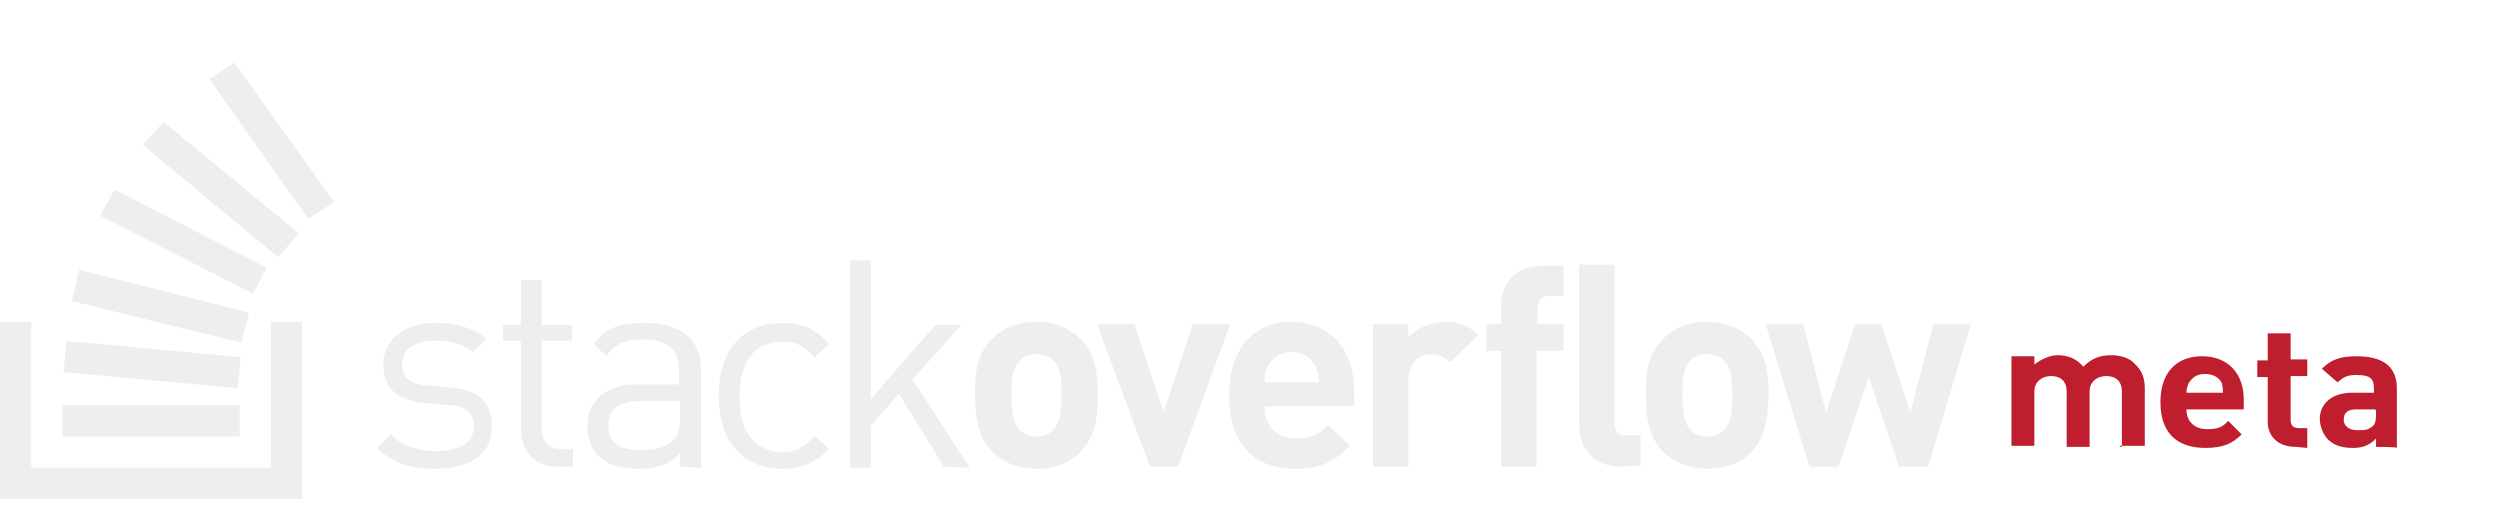
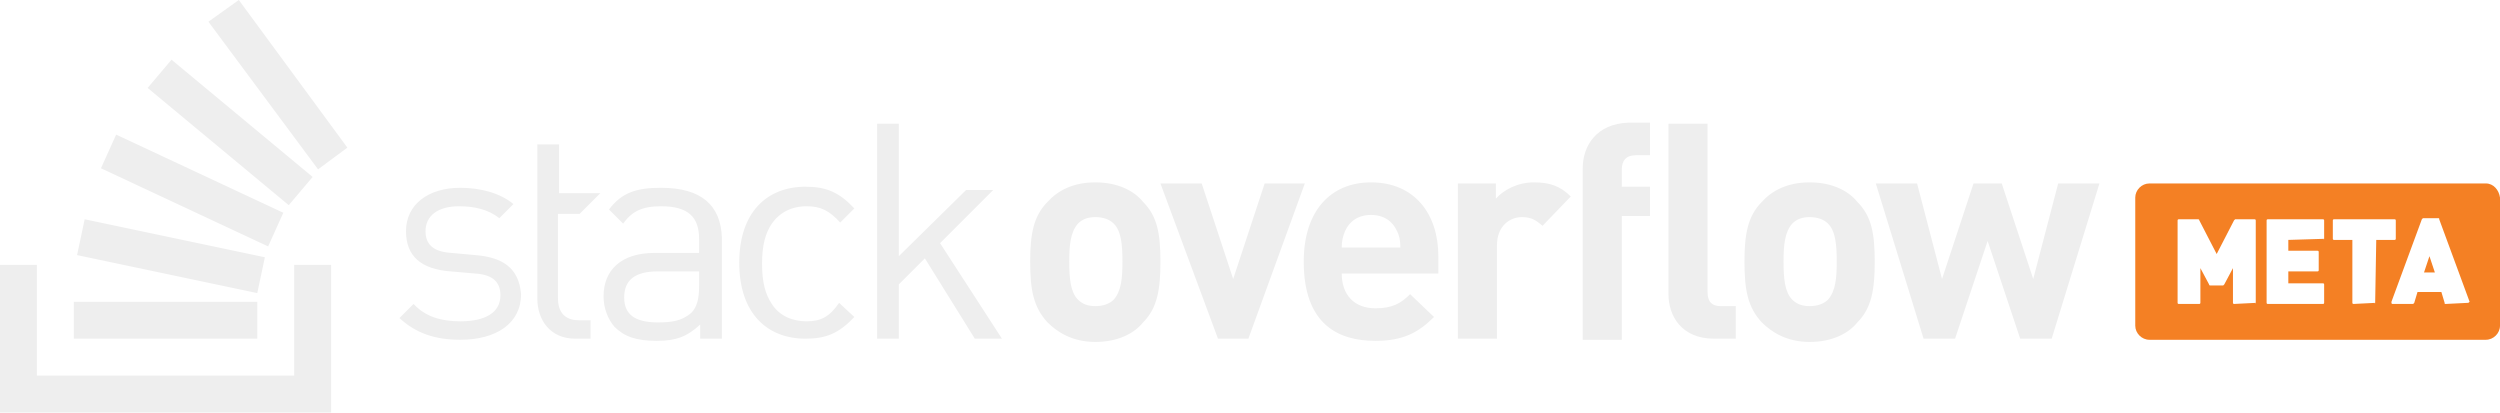
- <svg xmlns="http://www.w3.org/2000/svg" width="240px" height="50px">
-   <g>
-     <path fill="#eee" d="M41.8 45c-2.3 0-4.1-0.5-5.6-2l1.3-1.3c1.1 1.1 2.6 1.6 4.3 1.6c2.3 0 3.7-0.8 3.7-2.4c0-1.2-0.7-1.9-2.3-2 l-2.3-0.2c-2.7-0.2-4.1-1.4-4.1-3.7c0-2.5 2.1-4 5-4c2 0 3.7 0.5 4.9 1.5l-1.3 1.3c-1-0.8-2.2-1.1-3.7-1.1c-2 0-3.1 0.9-3.1 2.3 c0 1.2 0.7 1.9 2.4 2l2.2 0.2c2.4 0.2 4 1.1 4 3.7C47.4 43.5 45.1 45 41.8 45z" />
-     <path fill="#eee" d="M53.5 44.8c-2.3 0-3.5-1.6-3.5-3.7v-8.4h-1.7v-1.5H50v-4.3h2v4.3h2.9v1.5H52v8.4c0 1.3 0.6 2 1.9 2H55v1.7 H53.5z" />
-     <path fill="#eee" d="M65.3 44.8v-1.3c-1.1 1.1-2.1 1.5-4 1.5s-3-0.4-3.9-1.3c-0.7-0.7-1-1.7-1-2.8c0-2.4 1.7-4 4.7-4h4.1v-1.3 c0-2-1-3-3.5-3c-1.8 0-2.6 0.4-3.5 1.6L57 33c1.2-1.6 2.6-2 4.8-2c3.7 0 5.5 1.6 5.5 4.6v9.3L65.3 44.8L65.3 44.8z M65.3 38.5h-3.8 c-2.1 0-3.1 0.8-3.1 2.4c0 1.6 1 2.3 3.1 2.3c1.2 0 2.2-0.1 3.1-0.9c0.5-0.4 0.7-1.2 0.7-2.4V38.5z" />
-     <path fill="#eee" d="M75.1 45c-3.5 0-6.1-2.3-6.1-7s2.6-7 6.1-7c1.9 0 3.1 0.5 4.5 2l-1.4 1.3c-1-1.1-1.8-1.5-3.1-1.5 c-1.3 0-2.5 0.5-3.2 1.6c-0.6 0.9-0.9 2-0.9 3.7s0.3 2.8 0.9 3.7c0.7 1 1.8 1.6 3.2 1.6c1.3 0 2.1-0.4 3.1-1.6l1.4 1.3 C78.2 44.5 77 45 75.1 45z" />
-     <path fill="#eee" d="M90.6 44.8l-4.3-7l-2.7 3.1v4h-2V25h2v13.3l6.2-7.1h2.5l-4.7 5.2l5.5 8.5L90.6 44.8L90.6 44.8z" />
-     <path fill="#eee" d="M103.8 43.3c-0.8 0.9-2.2 1.7-4.3 1.7c-2 0-3.4-0.8-4.3-1.7c-1.2-1.3-1.6-2.9-1.6-5.4s0.3-4 1.6-5.3 c0.8-0.9 2.2-1.7 4.3-1.7c2 0 3.4 0.8 4.3 1.7c1.2 1.3 1.6 2.9 1.6 5.3C105.4 40.5 105 42 103.8 43.3z M101.1 34.6 c-0.4-0.4-0.9-0.6-1.6-0.6s-1.2 0.2-1.6 0.6c-0.7 0.7-0.8 1.9-0.8 3.3c0 1.4 0.1 2.6 0.8 3.4c0.4 0.4 0.9 0.6 1.6 0.6 s1.2-0.2 1.6-0.6c0.7-0.7 0.8-1.9 0.8-3.4C101.9 36.5 101.9 35.3 101.1 34.6z" />
-     <path fill="#eee" d="M113.1 44.8h-2.7l-5.1-13.7h3.6l2.8 8.5l2.8-8.5h3.6L113.1 44.8z" />
-     <path fill="#eee" d="M121.4 39c0 1.8 1.1 3.1 3 3.1c1.5 0 2.2-0.4 3.1-1.3l2.1 2c-1.4 1.4-2.7 2.2-5.2 2.2 c-3.2 0-6.4-1.5-6.4-7.1c0-4.5 2.4-7 6-7c3.8 0 6 2.8 6 6.6V39H121.4z M126.3 35.2c-0.4-0.8-1.1-1.4-2.3-1.4 c-1.2 0-1.9 0.6-2.3 1.4c-0.2 0.5-0.3 0.9-0.3 1.5h5.2C126.6 36.1 126.5 35.7 126.3 35.2z" />
-     <path fill="#eee" d="M139.2 34.8c-0.5-0.5-1-0.8-1.8-0.8c-1.1 0-2.2 0.8-2.2 2.5v8.3h-3.4V31.1h3.4v1.3c0.7-0.8 2-1.5 3.5-1.5 c1.3 0 2.3 0.3 3.2 1.3L139.2 34.8z" />
-     <path fill="#eee" d="M147.5 33.7v11.1h-3.4V33.7h-1.4v-2.6h1.4v-1.7c0-2 1.2-3.9 4-3.9h2v2.9h-1.3c-0.8 0-1.2 0.4-1.2 1.2v1.5 h2.5v2.6H147.5z M155.6 44.8c-2.8 0-4-2-4-3.9V25.4h3.4v15.2c0 0.8 0.3 1.2 1.2 1.2h1.3v2.9L155.6 44.8z" />
-     <path fill="#eee" d="M168.2 43.3c-0.8 0.9-2.2 1.7-4.3 1.7c-2 0-3.4-0.8-4.3-1.7c-1.2-1.3-1.6-2.9-1.6-5.4s0.3-4 1.6-5.3 c0.8-0.9 2.2-1.7 4.3-1.7c2 0 3.4 0.8 4.3 1.7c1.2 1.3 1.6 2.9 1.6 5.3C169.7 40.5 169.4 42 168.2 43.3z M165.5 34.6 c-0.4-0.4-0.9-0.6-1.6-0.6s-1.2 0.2-1.6 0.6c-0.7 0.7-0.8 1.9-0.8 3.3c0 1.4 0.1 2.6 0.8 3.4c0.4 0.4 0.9 0.6 1.6 0.6 s1.2-0.2 1.6-0.6c0.7-0.7 0.8-1.9 0.8-3.4C166.3 36.5 166.2 35.3 165.5 34.6z" />
-     <path fill="#eee" d="M185.1 44.8h-2.8l-2.9-8.6l-2.9 8.6h-2.8l-4.2-13.7h3.6l2.2 8.5l2.8-8.5h2.5l2.8 8.5l2.2-8.5h3.6 L185.1 44.8z" />
-   </g>
-   <rect x="6" y="38.9" fill="#eee" width="17" height="3" />
-   <polygon fill="#eee" points="26,30.9 26,44.9 3,44.9 3,30.9 0,30.9 0,47.9 0,47.9 29,47.9 29,30.9" />
-   <rect x="6.2" y="33.5" transform="matrix(-0.9958 -9.191602e-02 9.191602e-02 -0.9958 25.9227 71.1961)" fill="#eee" width="16.8" height="3" />
-   <polygon fill="#eee" points="23.2,32.9 6.9,28.9 7.6,25.9 23.9,30" />
-   <polygon fill="#eee" points="24.3,28.2 9.6,20.7 11,18.2 25.6,25.7" />
-   <polygon fill="#eee" points="26.7,24.7 13.7,13.9 15.7,11.7 28.7,22.4" />
-   <polygon fill="#eee" points="29.6,21 20.1,7.6 22.5,6 32.1,19.4" />
-   <g>
-     <path fill="#BE1E2D" d="M203.7 42.9v-5.3c0-1.2-0.8-1.5-1.5-1.5s-1.6 0.4-1.6 1.5v5.3h-2.2v-5.3c0-1.2-0.8-1.5-1.5-1.5 s-1.6 0.4-1.6 1.5v5.2h-2.2v-8.6h2.2V35c0.6-0.5 1.5-0.9 2.2-0.9c1 0 1.8 0.3 2.5 1.1c0.8-0.8 1.6-1.1 2.7-1.1 c0.9 0 1.8 0.3 2.2 0.8c0.8 0.7 1 1.5 1 2.4v5.5h-2.4v0.1C203.5 42.9 203.7 42.9 203.7 42.9z" />
-     <path fill="#BE1E2D" d="M209.9 39.3c0 1.1 0.7 1.9 2 1.9c1 0 1.5-0.2 2-0.8l1.3 1.3c-0.9 0.9-1.8 1.3-3.5 1.3 c-2.1 0-4.3-0.9-4.3-4.4c0-2.9 1.6-4.4 4-4.4c2.6 0 4 1.8 4 4.1v1C215.7 39.3 209.9 39.3 209.9 39.3z M213.3 36.8 c-0.2-0.5-0.8-0.9-1.6-0.9s-1.2 0.3-1.6 0.9c-0.1 0.3-0.2 0.5-0.2 0.9h3.5C213.4 37.4 213.4 37.2 213.3 36.8z" />
-     <path fill="#BE1E2D" d="M220.4 42.9c-1.9 0-2.7-1.2-2.7-2.4v-4.3h-1v-1.6h1V32h2.2v2.5h1.6v1.6h-1.6v4.2c0 0.5 0.2 0.8 0.8 0.8h0.8 V43L220.4 42.9L220.4 42.9z" />
-     <path fill="#BE1E2D" d="M228.1 42.9v-0.8c-0.6 0.6-1.2 0.9-2.2 0.9s-1.8-0.2-2.4-0.8c-0.4-0.4-0.8-1.2-0.8-2c0-1.3 1-2.5 3.1-2.5 h2.1v-0.4c0-1-0.4-1.3-1.7-1.3c-0.9 0-1.2 0.2-1.8 0.7l-1.5-1.3c0.9-0.9 1.8-1.2 3.3-1.2c2.6 0 3.9 1 3.9 3.1V43 C230.2 42.9 228.1 42.9 228.1 42.9z M228 39.3h-1.8c-0.8 0-1.2 0.3-1.2 1c0 0.5 0.4 1 1.3 1c0.7 0 1 0 1.5-0.4 c0.2-0.2 0.3-0.5 0.3-1.1v-0.4L228 39.3L228 39.3z" />
-   </g>
+ <svg xmlns="http://www.w3.org/2000/svg" version="1.1" x="0" y="0" width="230.3" height="38" viewBox="-135 14 230.3 38" enable-background="new -135 14 240 500" xml:space="preserve">
+   <g transform="translate(0,-7.9)" />
+   <path d="m88.3 39.1 1 0-0.5-1.5-0.5 1.5zm5.7-8.2-31 0c-0.7 0-1.3 0.6-1.3 1.3l0 11.8c0 0.7 0.6 1.3 1.3 1.3l31 0c0.7 0 1.3-0.6 1.3-1.3l0-11.8C95.2 31.5 94.7 30.9 94 30.9Zm-21.2 11c0 0.1-0.1 0.1 0 0l-2 0.1c-0.1 0-0.1-0.1-0.1-0.1l0-3.2-0.8 1.5-0.1 0.1-1.2 0c0 0-0.1 0-0.1-0.1l-0.8-1.5 0 3.2c0 0.1-0.1 0.1-0.1 0.1l-1.9 0c-0.1 0-0.1-0.1-0.1-0.1l0-7.6c0-0.1 0.1-0.1 0.1-0.1l1.8 0c0 0 0.1 0 0.1 0.1l1.6 3.1 1.6-3.1 0.1-0.1 1.8 0c0.1 0 0.1 0.1 0.1 0.1l0 7.6zM79.1 36c0 0.1-0.1 0.1 0 0l-3.3 0.1 0 1 2.7 0c0.1 0 0.1 0.1 0.1 0.1l0 1.7c0 0.1-0.1 0.1-0.1 0.1l-2.7 0 0 1.1 3.2 0c0.1 0 0.1 0.1 0.1 0.1l0 1.7C79.1 42 79 42 79 42l-5.1 0c-0.1 0-0.1-0.1-0.1-0.1l0-7.6c0-0.1 0.1-0.1 0.1-0.1l5.1 0c0.1 0 0.1 0.1 0.1 0.1l0 1.7zm4.7 5.9c0 0.1-0.1 0.1 0 0l-2 0.1c-0.1 0-0.1-0.1-0.1-0.1l0-5.8-1.7 0C79.9 36.1 79.9 36 79.9 36l0-1.7c0-0.1 0.1-0.1 0.1-0.1l5.6 0c0.1 0 0.1 0.1 0.1 0.1l0 1.7c0 0.1-0.1 0.1-0.1 0.1l-1.7 0-0.1 5.8 0 0zm8.5 0c0 0.1 0 0.1 0 0l-2 0.1c-0.1 0-0.1 0-0.1-0.1l-0.3-1-2.2 0-0.3 1-0.1 0.1-1.9 0c0 0-0.1 0-0.1-0.1l0-0.1 2.8-7.6 0.1-0.1 1.4 0c0.1 0 0.1 0 0.1 0.1l2.8 7.6c-0.1 0.1-0.1 0.1-0.2 0.1z" fill="#f48024" />
+   <path d="m-34.1 30.8c-2.1 0-3.5 0.8-4.4 1.8-1.3 1.3-1.6 3-1.6 5.5 0 2.6 0.3 4.2 1.6 5.6 0.9 0.9 2.3 1.8 4.4 1.8 2.1 0 3.6-0.8 4.4-1.8 1.3-1.3 1.6-3 1.6-5.6 0-2.6-0.3-4.2-1.6-5.5-0.8-1-2.3-1.8-4.4-1.8zm1.7 10.8c-0.4 0.4-1 0.6-1.7 0.6-0.7 0-1.2-0.2-1.6-0.6-0.7-0.7-0.8-2-0.8-3.5 0-1.5 0.1-2.7 0.8-3.5 0.4-0.4 0.9-0.6 1.6-0.6 0.7 0 1.3 0.2 1.7 0.6 0.7 0.7 0.8 2 0.8 3.5 0 1.5-0.1 2.7-0.8 3.5zm-11.1-10.1-2.5 0-6.2 6.1 0-12.2-2 0 0 19.8 2 0 0-5 2.4-2.4 4.6 7.4 2.5 0-5.7-8.8 4.9-4.9zm-17.2 12.1c-1.3 0-2.5-0.5-3.2-1.6-0.6-0.9-0.9-2-0.9-3.7 0-1.7 0.3-2.8 0.9-3.7 0.7-1 1.8-1.6 3.2-1.6 1.3 0 2.1 0.4 3.1 1.5l1.3-1.3c-1.4-1.5-2.6-2-4.5-2-3.5 0-6.1 2.3-6.1 7 0 4.7 2.6 7 6.1 7 1.9 0 3.1-0.5 4.5-2l-1.4-1.3c-0.9 1.3-1.7 1.7-3 1.7zm-30.5-6.1-2.2-0.2c-1.7-0.1-2.4-0.8-2.4-2 0-1.4 1.1-2.3 3.1-2.3 1.4 0 2.7 0.3 3.7 1.1l1.3-1.3c-1.2-1-3-1.5-4.9-1.5-2.9 0-5 1.5-5 4 0 2.3 1.4 3.5 4.1 3.7l2.3 0.2c1.6 0.1 2.3 0.8 2.3 2 0 1.6-1.4 2.4-3.7 2.4-1.7 0-3.2-0.4-4.3-1.6l-1.3 1.3c1.5 1.4 3.3 2 5.6 2 3.3 0 5.6-1.5 5.6-4.2-0.2-2.5-1.8-3.4-4.2-3.6zm9.6-3.8 1.9-1.9-3.8 0 0-4.5-2 0 0 14.2c0 2 1.2 3.7 3.5 3.7l1.4 0 0-1.7-1.1 0c-1.3 0-1.9-0.8-1.9-2l0-7.8 2 0zm7.5-2.4c-2.2 0-3.6 0.4-4.8 2l1.3 1.3c0.8-1.1 1.7-1.6 3.5-1.6 2.5 0 3.5 1 3.5 3l0 1.3-4.1 0c-3.1 0-4.7 1.6-4.7 4 0 1.1 0.4 2.1 1 2.8 0.9 0.9 2 1.3 3.9 1.3 1.8 0 2.8-0.4 4-1.5l0 1.3 2 0 0-9.3c-0.1-3-1.9-4.6-5.6-4.6zm3.5 9.1c0 1.1-0.2 1.9-0.7 2.4-0.9 0.8-1.9 0.9-3.1 0.9-2.2 0-3.1-0.8-3.1-2.3 0-1.6 1-2.4 3.1-2.4l3.8 0c0 0 0 1.4 0 1.4zm92.9 0.5 0-15.5-3.6 0 0 15.7c0 2 1.2 4.1 4.2 4.1l2 0 0-3-1.4 0c-0.8 0-1.2-0.4-1.2-1.3zm9.4-10.1c-2.1 0-3.5 0.8-4.4 1.8-1.3 1.3-1.6 3-1.6 5.5 0 2.6 0.3 4.2 1.6 5.6 0.9 0.9 2.3 1.8 4.4 1.8 2.1 0 3.6-0.8 4.4-1.8 1.3-1.3 1.6-3 1.6-5.6 0-2.6-0.3-4.2-1.6-5.5-0.8-1-2.3-1.8-4.4-1.8zm1.7 10.8c-0.4 0.4-1 0.6-1.7 0.6-0.7 0-1.2-0.2-1.6-0.6-0.7-0.7-0.8-2-0.8-3.5 0-1.5 0.1-2.7 0.8-3.5 0.4-0.4 0.9-0.6 1.6-0.6 0.7 0 1.3 0.2 1.7 0.6 0.7 0.7 0.8 2 0.8 3.5 0 1.5-0.1 2.7-0.8 3.5zm21.2-10.7-2.3 8.8-2.9-8.8-2.6 0-2.9 8.8-2.3-8.8-3.8 0 4.4 14.3 2.9 0 3-9 3 9 2.9 0 4.4-14.3-3.8 0zm-73.1 0-2.9 8.8-2.9-8.8-3.8 0 5.3 14.3 2.8 0 5.2-14.3-3.7 0zm29.3-1.4 0 15.8 3.6 0 0-11.4 2.6 0 0-2.7-2.6 0 0-1.6c0-0.8 0.4-1.3 1.3-1.3l1.3 0 0-3-2 0c-2.9 0.1-4.2 2.1-4.2 4.2zm-19.5 1.3c-3.7 0-6.2 2.6-6.2 7.3 0 5.8 3.2 7.3 6.6 7.3 2.6 0 4-0.8 5.4-2.2l-2.2-2.1c-0.9 0.9-1.7 1.3-3.2 1.3-2 0-3.1-1.3-3.1-3.2l8.9 0 0-1.6c0-3.9-2.2-6.8-6.2-6.8zm-2.7 6c0-0.6 0.1-1 0.3-1.5 0.4-0.9 1.2-1.5 2.4-1.5 1.2 0 2 0.6 2.4 1.5 0.2 0.4 0.3 0.8 0.3 1.5l-5.4 0zm14.2-4.5 0-1.4-3.5 0 0 14.3 3.6 0 0-8.6c0-1.8 1.2-2.6 2.3-2.6 0.9 0 1.3 0.3 1.9 0.8l2.6-2.7c-1-1-2-1.3-3.4-1.3-1.5 0-2.8 0.7-3.5 1.5zm-110.7 16.3-23.7 0 0-10.2-3.4 0 0 13.6 30.5 0 0-13.6-3.4 0 0 10.2zm-2.7-10.9-16.6-3.5-0.7 3.3 16.6 3.5 0.7-3.3zm1.7-4.1-15.4-7.2-1.4 3.1 15.4 7.2 1.4-3.1zm2.7-3.3-13-10.8-2.2 2.6 13 10.8 2.2-2.6zm-5.1 11.5-16.9 0 0 3.4 16.9 0c0 0 0-3.4 0-3.4zm-4.5-25.8 10.1 13.6 2.7-2-10-13.6-2.8 2z" fill="#eee" />
</svg>
